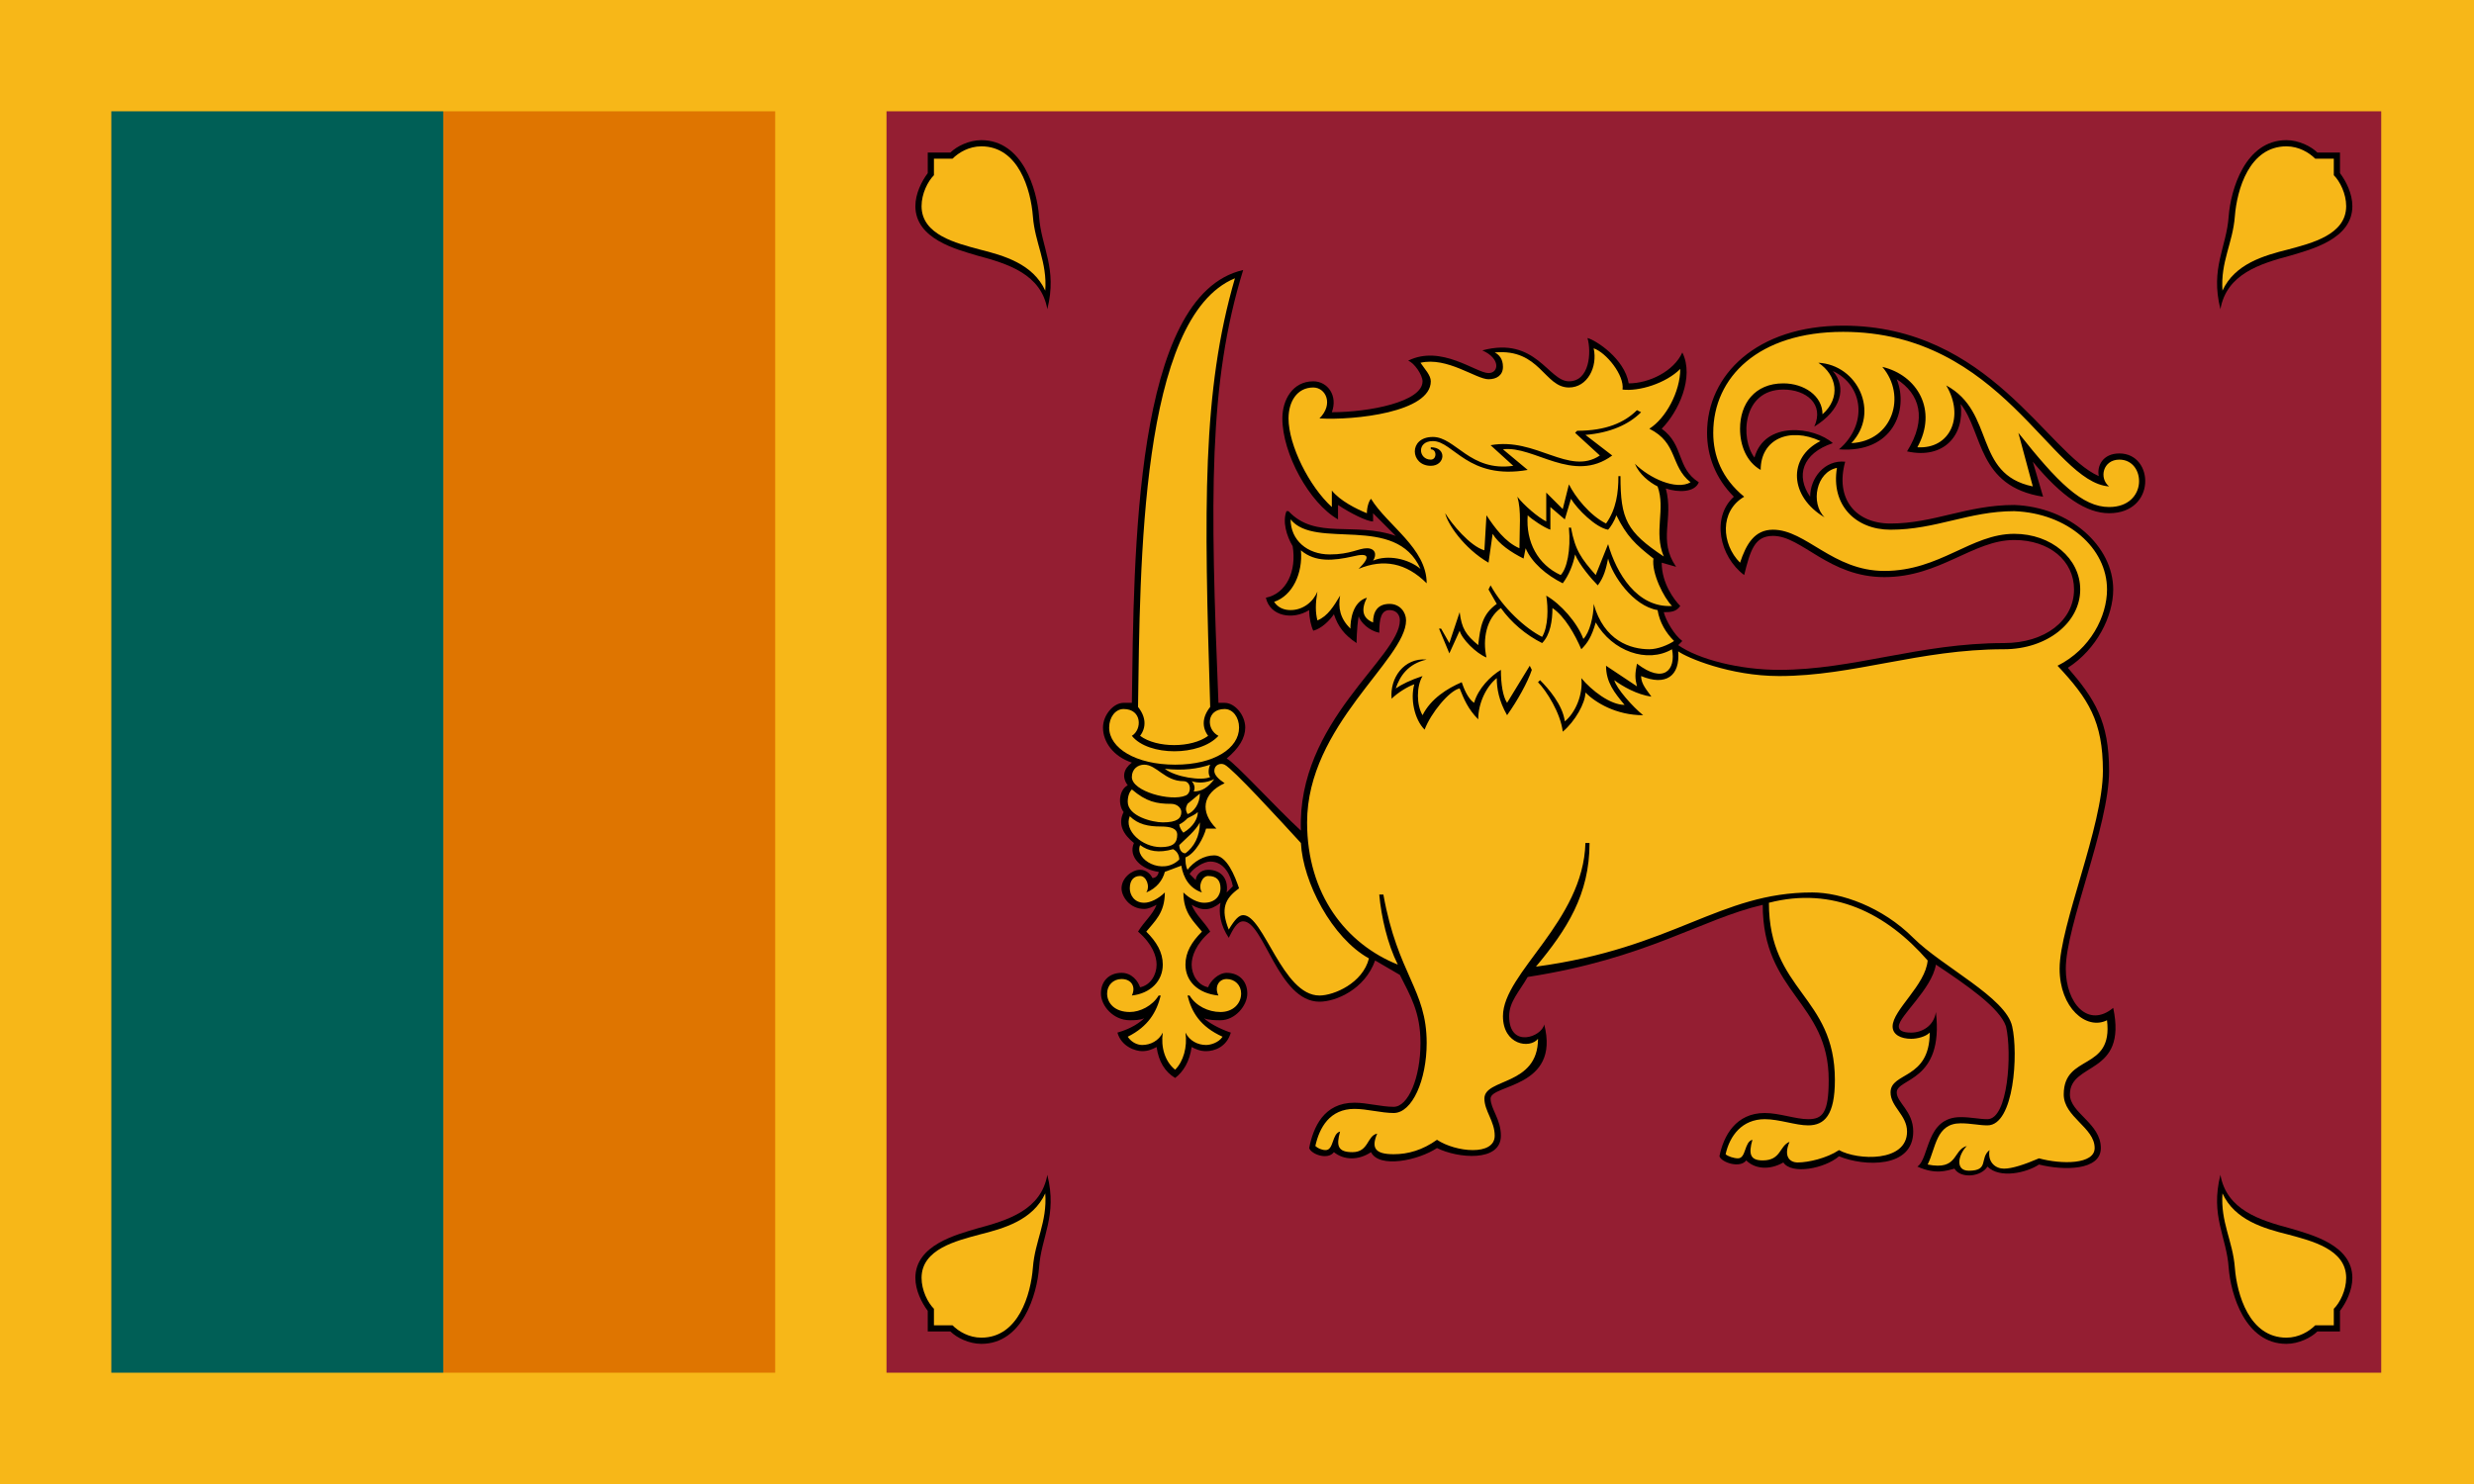
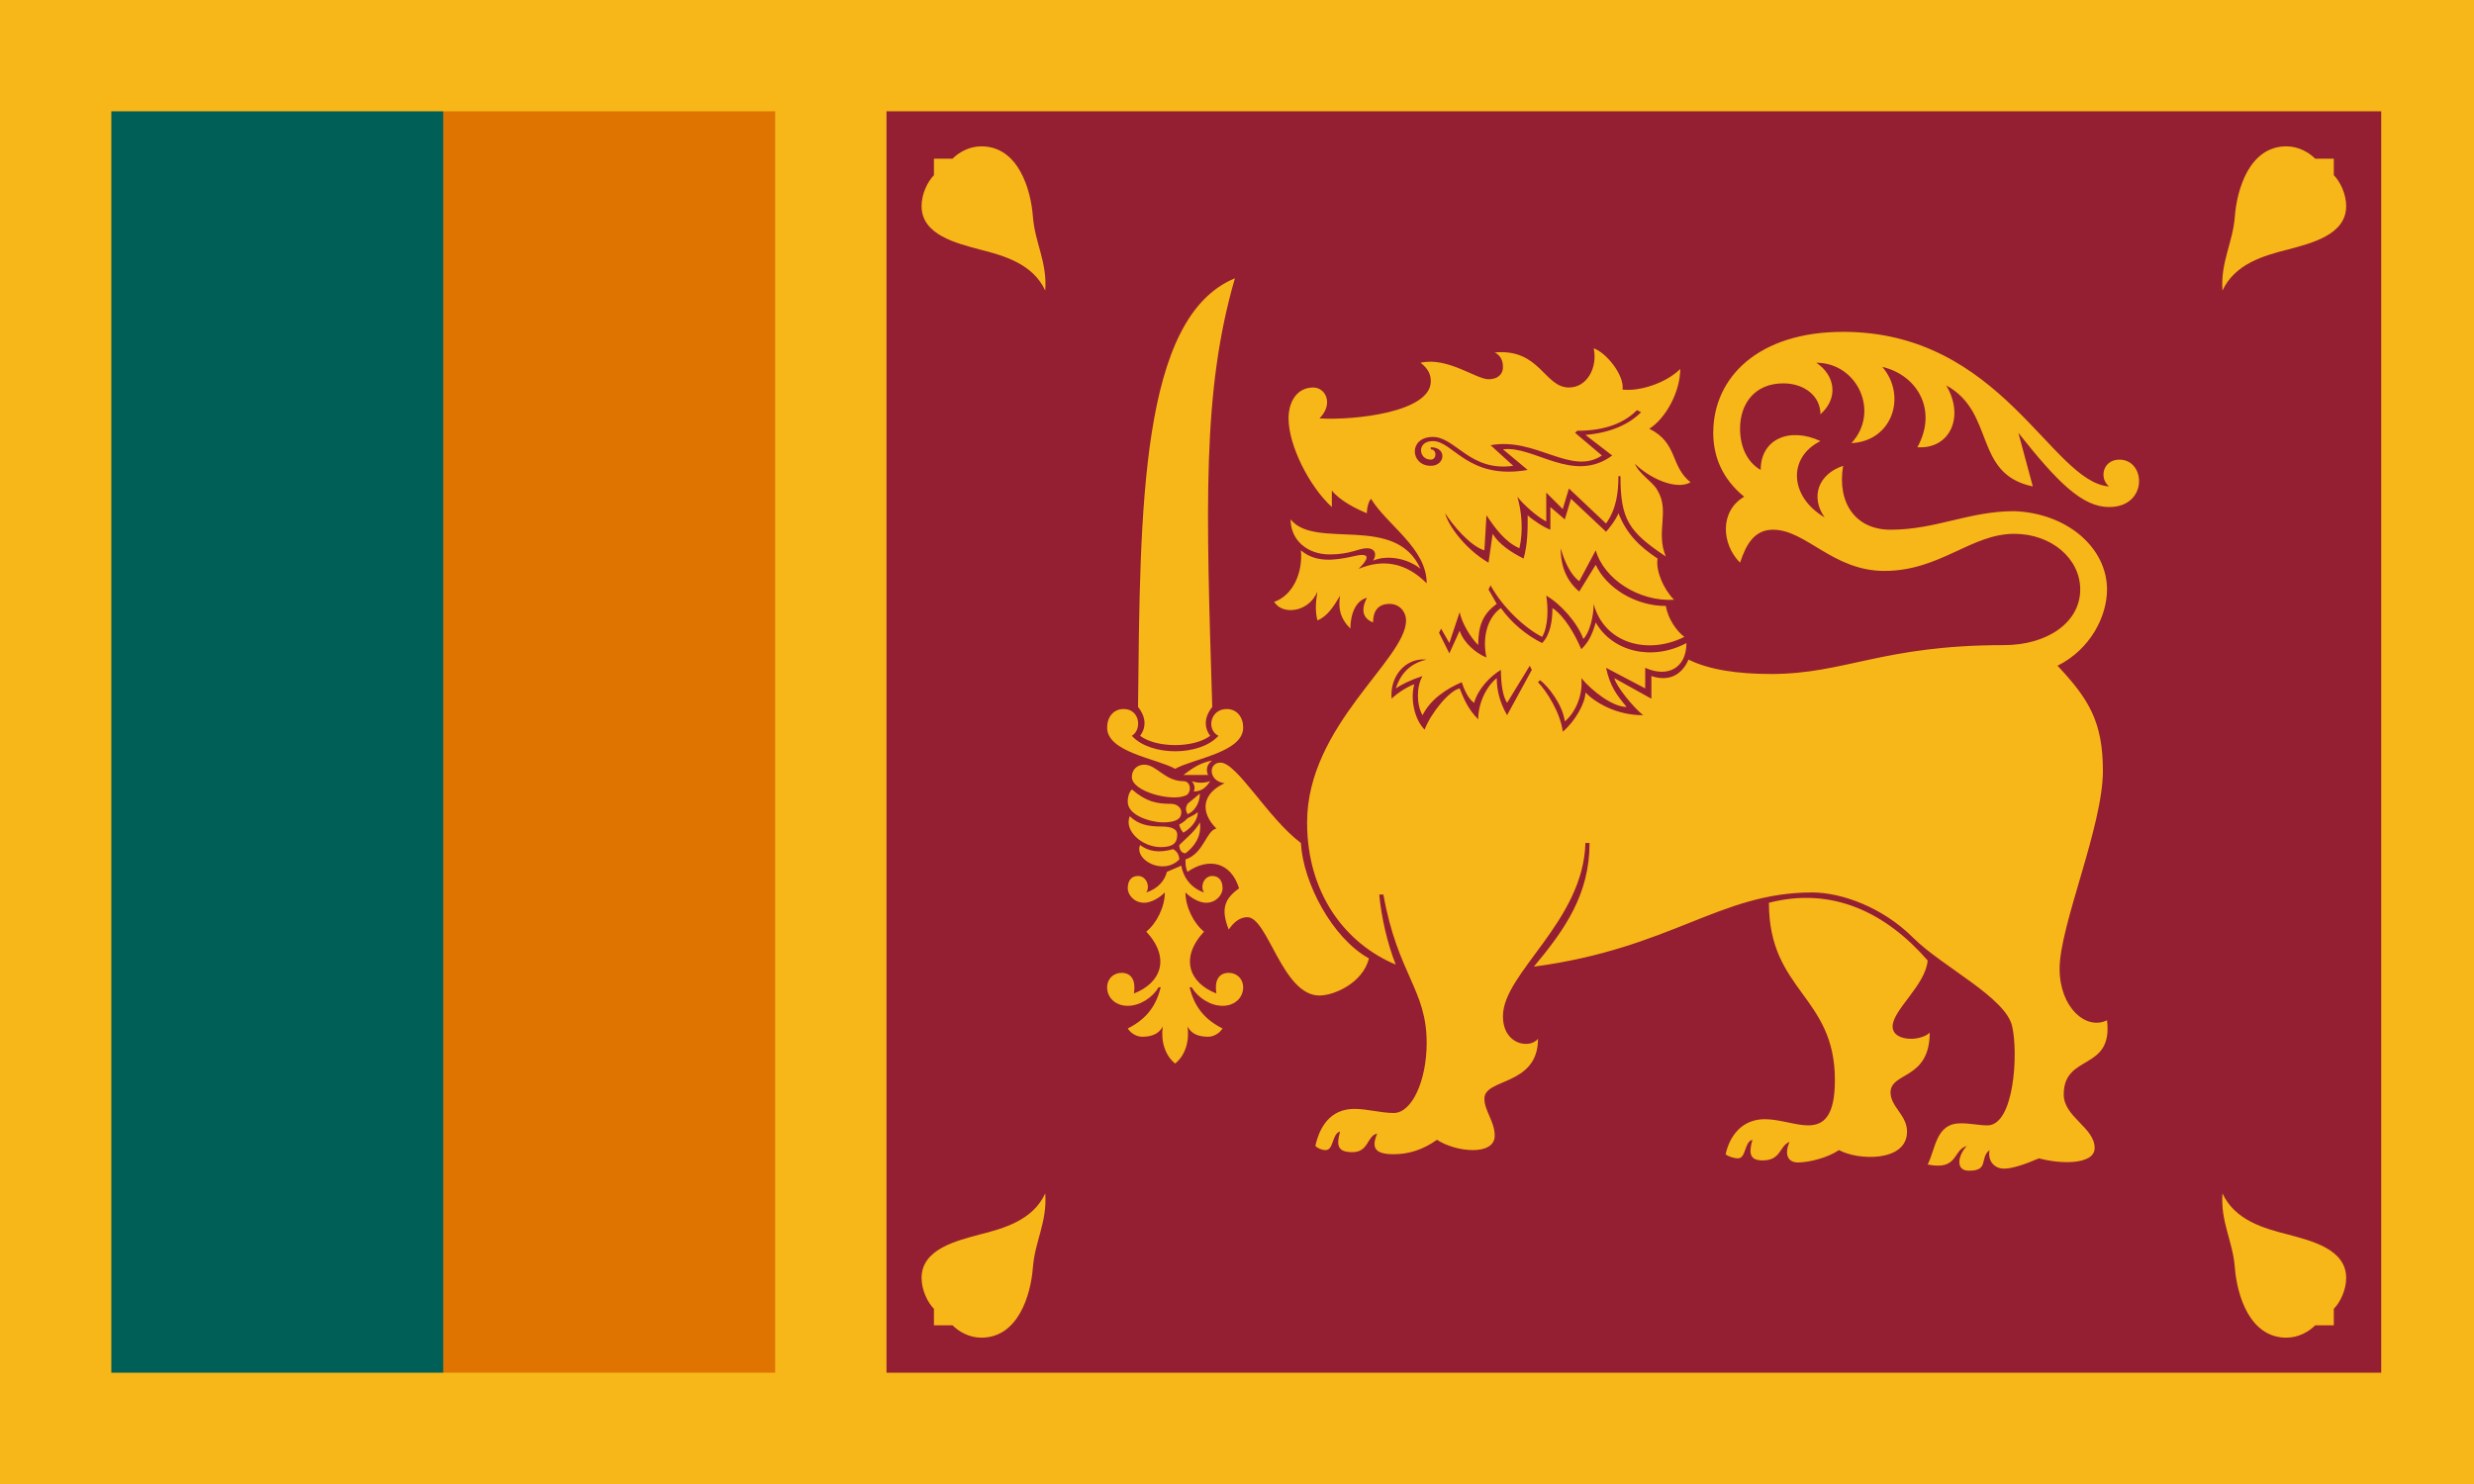
<svg xmlns="http://www.w3.org/2000/svg" width="1200" height="720">
-   <path fill="#f7b718" d="m0,0h1200v720H0V0Z" />
-   <path fill="#941e32" d="m430,54h725v612H430V54Z" />
-   <path fill="#df7500" d="m215,54h161v612h-161V54Z" />
-   <path fill="#005f56" d="m54,54h161v612H54V54Z" />
-   <path fill="#000" d="M1077 150c3-17 19-22 34-26 10-3 30-8 30-24 0-6-3-12-6-16V74h-11c-3-3-9-6-15-6-20 0-27 24-28 37-1 15-9 25-4 45Zm32 502c6 0 12-3 15-6h11v-10c3-4 6-10 6-16 0-16-20-21-30-24-15-4-31-9-34-26-5 20 3 30 4 45 1 13 8 37 28 37ZM508 150c5-20-3-30-4-45-1-13-8-37-28-37-6 0-12 3-15 6h-11v10c-3 4-6 10-6 16 0 16 20 21 30 24 15 4 31 9 34 26Zm87 283c1-7-3-11-9-11-4 0-6 3-6 5l-3-3c2-3 7-6 10-6 7 0 10 7 11 12l-3 3ZM476 652c20 0 27-24 28-37 1-15 9-25 4-45-3 17-19 22-34 26-10 3-30 8-30 24 0 6 3 12 6 16v10h11c3 3 9 6 15 6Zm472-85c3 5 13 4 16-1 6 6 19 3 25-1 12 3 30 3 30-8 0-12-15-17-15-26 0-16 28-9 21-42-12 10-23-2-23-19 0-21 21-69 21-96 0-24-7-35-20-50 14-9 22-25 22-38 0-21-21-40-48-41-23 0-39 9-60 9-17 0-27-12-22-30-10-1-17 8-17 17-7-10-4-21 11-26-9-8-33-11-38 7-7-9-6-33 14-33 11 0 20 7 15 18 13-8 16-19 9-27 15 7 17 26 3 38 26 2 34-19 28-34 11 7 15 19 5 35 18 4 28-8 26-23 11 14 8 40 40 45l-5-17c14 17 26 25 37 25 23 0 22-29 5-29-8 0-11 6-10 11-25-11-53-73-124-73-42 0-66 24-66 52 0 11 4 22 13 31-11 10-7 29 5 38 3-12 5-19 14-19 14 0 27 20 54 20s43-18 63-18c17 0 29 10 29 24 0 15-14 26-34 26-41 0-73 13-109 13-19 0-39-5-49-12l2-2c-4-3-8-10-9-14 3 0 6 0 8-3-3-3-9-11-9-21l7 2c-9-13-1-23-5-38 6 2 14 2 16-3-11-7-7-18-18-26 8-8 16-25 10-37-4 9-16 15-26 15-2-12-16-21-20-22 2 7 1 21-9 21s-16-22-42-15c9 4 8 11 3 11-6 0-23-14-39-6 3 1 7 7 7 10 0 10-26 15-44 15 3-8-2-15-9-15-10 0-15 9-15 18 0 17 13 41 27 49v-7c6 4 14 8 17 8v-4l11 11c-20-7-39 2-52-12h-1c-2 5 0 12 3 17 2 12-3 23-13 25 2 9 13 11 21 6 0 4 1 8 2 10 4-1 8-5 10-8 2 6 5 10 11 14 0 0 0-7 1-13 1 3 5 7 10 8 0-7 1-11 5-11 3 0 5 2 5 5 0 18-50 49-48 102-12-11-32-33-36-35 6-5 9-10 9-15 0-6-5-12-10-12h-3c-4-99-5-155 12-210-53 12-53 138-54 210h-4c-5 0-10 6-10 12 0 7 5 14 14 17-4 3-5 7-2 11-4 2-5 9-2 13-3 6 0 11 5 15-3 7 4 13 12 14 0 1-1 3-3 3-1-2-3-4-6-4-4 0-9 4-9 9 0 4 4 10 11 10 2 0 4-1 6-2-2 5-6 8-9 13 7 6 9 12 9 16 0 5-3 10-8 11-1-3-4-7-9-7-6 0-10 4-10 10s6 13 14 13c2 0 5 0 7-1-2 2-6 5-13 7 2 7 9 9 12 9s5-1 7-2c1 7 4 12 9 15 4-3 7-8 8-15 2 1 4 2 7 2 4 0 10-2 12-9-6-2-11-5-13-7 2 1 6 1 8 1 7 0 13-7 13-13s-4-10-10-10c-4 0-8 4-9 7-5-1-8-6-8-11 0-4 2-10 9-16-3-5-7-8-9-13 5 3 9 3 14-1-1 5 0 11 4 17 2-4 4-8 7-8 10 0 17 39 37 39 8 0 22-6 27-20l12 7c5 10 10 18 10 33 0 17-6 31-13 31-6 0-13-2-19-2-15 0-20 12-22 22 1 3 9 6 12 2 5 4 12 4 18 0 4 8 23 4 32-2 10 5 31 7 31-6 0-8-5-13-5-18 0-7 34-5 26-36-1 6-17 12-17-4 0-7 5-12 9-19 58-9 84-28 114-35 0 43 32 47 32 85 0 16-3 19-10 19-6 0-14-3-21-3-14 0-20 11-22 21 1 3 10 6 13 2 4 4 11 5 18 1 4 6 20 3 27-3 12 5 36 6 36-12 0-10-8-14-8-19 0-7 23-5 19-39-1 7-7 10-12 10-4 0-6-1-6-3 0-5 16-18 18-30 15 10 31 21 34 30 3 13 1 45-9 45-4 0-8-1-13-1-17 0-15 20-21 24 9 4 14 2 18 1Z" />
-   <path fill="#f7b718" d="M1078 141c-1-14 5-23 6-36s7-34 25-34c6 0 11 3 14 6h9v8c3 3 6 9 6 15 0 14-17 18-28 21-12 3-26 7-32 20Zm-337 87-12-10c15-2 34 17 53 3l-13-10c12-1 21-5 27-11l-2-1c-6 6-15 10-29 10l-1 1 12 11c-15 10-31-9-53-5l11 10c-21 3-28-14-39-14-12 0-11 14-1 14 7 0 8-9 0-9v1c3 0 3 5 0 5-6 0-7-9 1-9 10 0 17 19 46 14Zm70 66c-17 1-27-16-31-30l-6 15c-7-8-10-12-12-23h-1c1 11-1 20-4 23-11-5-17-16-16-29 2 2 8 6 11 7v-11l7 6 3-10c3 5 12 14 18 15 1-1 3-4 4-7 5 10 9 14 18 21-1 7 5 19 9 23Zm298 355c-18 0-24-21-25-34s-7-22-6-36c6 13 20 17 32 20 11 3 28 7 28 21 0 6-3 12-6 15v8h-9c-3 3-8 6-14 6ZM689 276c-6-5-16-7-23-4 2-3 1-6-3-6s-8 3-18 3c-11 0-19-7-19-17 12 15 51-3 63 24Zm183 288c-4 0-7-3-4-10-5 2-4 9-13 9-6 0-7-3-5-10-4 1-3 9-7 9-2 0-5-1-6-2 2-9 8-17 19-17 7 0 15 3 21 3 8 0 13-5 13-22 0-41-32-43-32-86 31-8 57 5 77 28-1 12-17 24-17 32 0 4 4 6 9 6 3 0 7-1 9-3 0 23-19 19-19 29 0 7 8 11 8 19 0 15-24 14-33 9-6 4-15 6-20 6ZM691 354c3-8 12-19 17-20 2 5 4 10 9 15 0-8 4-16 9-20 0 5 1 11 5 18 5-7 10-16 12-22l-1-2-11 18c-2-3-3-9-3-16-5 3-11 9-13 16-3-2-5-7-6-10-7 3-15 8-19 16-3-5-3-14 0-19-6 2-10 4-13 6 2-6 6-12 15-14-11-1-18 9-17 19 3-3 8-6 11-7-2 7 0 17 5 22Zm264 214c-7 0-5-8-1-12-7 2-4 12-19 9 4-8 4-20 16-20 5 0 9 1 13 1 13 0 15-35 12-48-3-14-34-29-48-43-15-15-35-22-49-22-45 0-67 27-134 36 15-18 26-35 26-60h-2c-1 38-40 63-40 84 0 14 13 16 17 11 0 23-26 19-26 29 0 6 5 11 5 18 0 10-19 8-28 2-7 5-14 7-21 7-9 0-11-3-8-10-5 1-4 9-12 9-7 0-8-3-6-10-4 1-3 9-7 9-2 0-4-1-5-2 2-9 7-18 19-18 6 0 13 2 19 2 9 0 16-16 16-34 0-26-14-33-21-72h-2c1 11 4 24 9 34-25-10-44-34-44-69 0-47 48-79 48-98 0-4-3-8-8-8-6 0-8 4-8 9-5-2-6-6-3-12-7 2-8 11-8 15-5-5-6-10-5-16-3 5-6 10-11 12-1-4-1-8 0-14-2 5-7 9-13 9-3 0-6-1-8-4 9-3 14-14 13-25 7 6 16 5 25 3 8-2 9 0 3 6 12-5 23-3 33 7 0-17-19-28-27-41-1 1-2 4-2 7-5-2-13-6-17-11v8c-11-10-21-30-21-43 0-8 4-15 12-15 6 0 10 8 3 15 17 1 54-3 54-18 0-3-3-6-5-9 13-3 27 8 33 8 4 0 7-2 7-6s-2-6-4-7c22-2 24 17 36 17 9 0 14-10 12-19 6 2 15 13 14 20 8 1 21-3 28-10 0 11-7 24-15 29 14 7 10 18 20 26-7 4-20-2-27-9 2 5 7 9 11 11 4 11-2 22 3 34-18-12-21-18-21-39h-1c0 8-1 16-6 23-8-4-15-13-18-19l-3 12-8-8v14c-4-2-11-8-14-12 2 7 1 15 1 25-7-3-12-10-16-16l-1 17c-7-2-16-13-19-18 1 5 9 17 21 24l2-14c3 5 9 9 15 12l1-5c3 7 10 13 18 17 3-4 5-9 6-14 2 5 8 12 11 15 3-4 4-8 5-13 2 8 12 23 24 25 1 6 4 11 8 15-3 2-8 4-12 4-9 0-22-4-27-22 0 6-2 14-5 17-3-8-11-17-18-21 1 6 1 15-2 20-8-4-19-14-25-25l-1 2 4 7c-7 5-8 11-9 20-6-5-8-8-9-16l-5 15-4-7h-1l5 12 5-11c1 4 8 11 13 13-2-9 0-19 7-24 5 7 12 13 20 17 4-4 5-11 5-17 6 4 11 13 14 20 3-3 5-6 7-13 8 14 25 20 37 13 2 10-4 17-17 7-1 5-1 7 0 11l-15-10c0 8 4 13 9 19-7 0-16-7-21-13 1 8-3 17-8 21-1-8-8-16-12-20l-1 1c4 4 11 15 12 24 6-5 11-14 11-19 5 5 15 11 28 11-5-4-13-13-14-17 4 3 11 7 18 8-2-3-5-6-5-10 12 5 19 0 18-12 4 3 25 12 49 12 36 0 68-13 109-13 21 0 37-13 37-29 0-15-14-27-32-27-21 0-36 18-63 18-25 0-38-20-54-20-9 0-13 7-16 16-9-9-10-25 2-32-11-9-15-20-15-31 0-27 22-49 63-49 77 0 101 73 129 75-5-4-3-13 5-13 13 0 14 23-5 23-13 0-25-12-44-36l7 26c-29-6-18-36-42-49 9 15 2 31-14 30 10-18 0-35-17-39 12 14 5 36-15 37 14-15 3-38-16-39 9 6 11 17 2 25 0-9-9-15-19-15-14 0-21 10-21 22 0 8 3 16 10 20 0-15 14-21 29-14-16 8-15 27 2 37-7-7-4-22 6-24-3 18 9 30 26 30 22 0 38-9 60-9 26 1 45 18 45 38 0 13-8 29-24 37 15 16 22 27 22 51 0 27-21 75-21 96 0 19 13 30 23 25 3 25-21 16-21 36 0 11 15 16 15 26 0 8-16 8-27 5-7 3-13 5-17 5s-8-3-7-9c-5 4 0 10-10 10ZM507 141c-6-13-20-17-32-20-11-3-28-7-28-21 0-6 3-12 6-15v-8h9c3-3 8-6 14-6 18 0 24 21 25 34s7 22 6 36Zm46 216c3-4 3-9-1-14 1-69 1-189 47-208-16 55-15 111-12 208-4 5-4 10-1 14-8 6-25 6-33 0Zm17 14c-19 0-32-8-32-18 0-5 3-9 7-9 9 0 9 10 4 13 8 10 33 10 42 0-6-3-6-13 3-13 4 0 7 4 7 9 0 10-12 18-31 18Zm9 13c1-2 0-4-1-5 3 1 7 1 11-1-3 4-6 6-10 6Zm8-7c-4 2-17 0-22-4 9 1 16 0 22-2-1 2-1 5 0 6Zm-11 18c-1-2-1-3 0-5l6-5c0 5-3 9-6 10Zm64 88c-18 0-27-39-37-39-2 0-4 2-7 7-4-10-2-15 5-20-2-6-6-16-12-16-5 0-10 3-13 7-1-2-1-4-1-6 5-2 9-10 10-14h5c-8-8-7-17 4-22-3-2-5-4-5-6 0-3 3-4 5-3 4 2 26 26 37 38 1 19 15 46 33 56-3 12-17 18-24 18Zm-65-97c-7 3-26-2-26-9 0-4 3-6 6-6 6 0 10 8 19 8 4 0 4 6 1 7Zm-1 18c-1-1-2-3-2-4 2-1 3-2 4-3 2-1 4-2 5-3 0 3-2 7-7 10Zm1 10c-2 0-3-2-3-4 3-3 8-7 10-11 0 7-3 12-7 15Zm-11-15c-5 0-17-3-17-10 0-3 1-5 2-6 7 6 12 7 19 7 3 0 5 2 5 4 0 3-2 5-9 5Zm-1 12c-9 0-18-8-15-15 4 4 9 5 15 5 5 0 8 1 8 4 0 4-2 6-8 6Zm9 6c-8 8-22 0-19-7 4 3 9 4 16 2 2 1 3 3 3 5Zm-2 102c-5-4-7-11-6-18-2 4-6 6-10 6-2 0-5-1-7-4 10-5 14-12 16-20h-1c-3 5-9 8-14 8-7 0-11-4-11-9 0-4 3-7 7-7 5 0 7 4 5 8 9-1 15-7 15-15 0-6-3-11-8-16 4-5 9-9 9-19-3 3-7 5-10 5-5 0-7-4-7-7 0-4 2-6 5-6s5 5 3 8c5-2 8-6 9-10l8-3c1 6 4 11 10 13-2-3 0-8 3-8 4 0 6 2 6 6 0 3-2 7-8 7-3 0-7-2-10-5 0 10 5 14 9 19-5 5-8 10-8 16 0 8 6 14 16 15-2-4 0-8 4-8s7 3 7 7c0 5-4 9-10 9s-12-3-15-8h-1c2 8 6 15 17 20-2 3-6 4-8 4-4 0-8-2-10-6 1 7-1 14-5 18Zm-94 130c-6 0-11-3-14-6h-9v-8c-3-3-6-9-6-15 0-14 17-18 28-21 12-3 26-7 32-20 1 14-5 23-6 36s-7 34-25 34Z" />
+   <path fill="#f7b718" d="m0 0h1200v720H0Z" />
+   <path fill="#941e32" d="m430 54h725v612H430Z" />
+   <path fill="#df7500" d="m215 54h161v612h-161Z" />
+   <path fill="#005f56" d="m54 54h161v612H54Z" />
+   <path fill="#f7b718" d="M1078 141c6-13 20-17 32-20 11-3 28-7 28-21 0-6-3-12-6-15v-8h-9c-3-3-8-6-14-6-18 0-24 21-25 34s-7 22-6 36Zm-337 87c-29 5-36-14-46-14-8 0-7 9-1 9 3 0 3-5 0-5v-1c8 0 7 9 0 9-10 0-11-14 1-14 11 0 18 17 39 14l-11-10c22-4 39 15 54 5l-13-11 1-1c14 0 23-4 29-10l2 1c-6 6-15 10-27 11l13 10c-19 14-38-5-53-3l12 10Zm25 59c-6-5-9-12-9-21 2 7 5 13 9 16l8-15c4 14 21 25 38 24-5-5-9-14-8-20-9-6-15-12-19-22-1 3-5 8-6 9l-17-16-3 10-7-6v11c-3-1-9-5-11-7 0 7 0 14-2 21-6-3-12-7-15-12l-2 14c-12-7-20-19-21-24 3 5 12 16 19 18l1-17c4 6 9 13 16 16 2-9 1-18-1-25 3 4 10 10 14 12v-14l8 8 3-10 18 17c5-7 6-15 6-23h1c0 21 4 27 22 39-5-12 2-22-4-32-2-4-9-8-11-13 7 7 20 13 27 9-10-8-6-19-20-26 8-5 15-18 15-29-7 7-20 11-28 10 1-7-8-18-14-20 2 9-3 19-12 19-12 0-14-19-36-17 2 1 4 3 4 7s-3 6-7 6c-6 0-20-11-33-8 4 3 5 6 5 9 0 15-37 19-54 18 7-7 3-15-3-15-8 0-12 7-12 15 0 13 10 33 21 43v-8c4 5 12 9 17 11 0-3 1-6 2-7 8 13 27 24 27 41-10-10-21-12-33-7 6-6 5-8-3-6-9 2-18 3-25-3 1 11-4 22-13 25 2 3 5 4 8 4 6 0 11-4 13-9-1 6-1 10 0 14 5-2 8-7 11-12-1 6 0 11 5 16 0-4 1-13 8-15-3 6-2 10 3 12 0-5 2-9 8-9 5 0 8 4 8 8 0 19-48 51-48 98 0 35 19 59 43 69-4-10-7-23-8-34h2c7 39 21 46 21 72 0 18-7 34-16 34-6 0-13-2-19-2-12 0-17 9-19 18 1 1 3 2 5 2 4 0 3-8 7-9-2 7-1 10 6 10 8 0 7-8 12-9-3 7-1 10 8 10 7 0 14-2 21-7 9 6 28 8 28-2 0-7-5-12-5-18 0-10 26-6 26-29-4 5-17 3-17-11 0-21 39-46 40-84h2c0 25-12 42-27 60 67-9 90-36 135-36 14 0 34 7 49 22 14 14 45 29 48 43 3 13 1 48-12 48-4 0-8-1-13-1-12 0-12 12-16 20 15 3 12-7 19-9-4 4-6 12 1 12 10 0 5-6 10-10-1 6 3 9 7 9s10-2 17-5c11 3 27 3 27-5 0-10-15-15-15-26 0-20 24-11 21-36-10 5-23-6-23-25 0-21 21-69 21-96 0-24-7-35-22-51 16-8 24-24 24-37 0-20-19-37-45-38-22 0-38 9-60 9-17 0-26-13-23-31-12 4-16 15-9 25-17-10-18-29-2-37-15-7-29-1-29 14-7-4-10-12-10-20 0-12 7-22 21-22 10 0 18 6 18 15 9-8 7-19-2-25 20 0 31 24 17 39 20-1 27-23 15-37 17 4 27 21 17 39 16 1 23-15 14-30 24 13 13 43 42 49l-7-26c19 24 31 36 44 36 19 0 18-23 5-23-8 0-10 9-5 13-28-2-52-75-129-75-41 0-63 22-63 49 0 11 4 22 15 31-12 7-11 23-2 32 3-9 7-16 16-16 16 0 29 20 54 20 27 0 42-18 63-18 18 0 32 12 32 27 0 16-16 27-37 27-59 0-77 14-113 14-16 0-30-2-40-7-3 7-9 11-18 8v11l-18-10c1 4 9 14 14 18-13 0-23-6-28-11 0 5-5 14-11 19-1-9-8-20-12-24l1-1c4 3 11 12 12 20 5-4 9-13 8-21 5 6 15 14 22 14-5-6-8-10-10-19l19 10v-10c11 5 20 0 20-12-17 9-36 4-44-10-2 7-4 10-7 13-3-7-8-16-14-20 0 6-1 13-5 17-8-4-15-10-20-17-7 5-9 15-7 24-5-2-11-7-13-13l-5 11-5-10 1-2 4 7 5-15c1 5 5 12 9 16 0-9 2-15 9-20l-4-7 1-2c6 11 17 21 25 25 3-5 3-14 2-20 7 4 15 13 18 21 3-3 5-11 5-17 5 19 26 25 44 16-4-3-8-9-9-15-15 0-29-9-34-20l-8 13Zm343 362c6 0 11-3 14-6h9v-8c3-3 6-9 6-15 0-14-17-18-28-21-12-3-26-7-32-20-1 14 5 23 6 36s7 34 25 34Zm-420-373c-12-27-51-9-63-24 0 10 8 17 19 17 10 0 14-3 18-3s5 3 3 6c7-3 17-1 23 4Zm183 288c5 0 14-2 20-6 9 5 33 6 33-9 0-8-8-12-8-19 0-10 19-6 19-29-2 2-6 3-9 3-5 0-9-2-9-6 0-8 16-20 17-32-20-23-46-36-77-28 0 43 32 45 32 86 0 17-5 22-13 22-6 0-14-3-21-3-11 0-17 8-19 17 1 1 4 2 6 2 4 0 3-8 7-9-2 7-1 10 5 10 9 0 8-7 13-9-3 7 0 10 4 10Zm-181-210c-5-5-7-15-5-22-3 1-8 4-11 7-1-10 6-20 17-19-9 2-13 8-15 14 3-2 7-4 13-6-3 5-3 14 0 19 4-8 12-13 19-16 1 3 3 8 6 10 2-7 8-13 13-16 0 7 1 13 3 16l11-18 1 2-12 22c-4-7-5-13-5-18-5 4-9 12-9 20-5-5-7-10-9-15-5 1-14 12-17 20Zm-184-213c1-14-5-23-6-36s-7-34-25-34c-6 0-11 3-14 6h-9v8c-3 3-6 9-6 15 0 14 17 18 28 21 12 3 26 7 32 20Zm46 216c8 6 26 6 34 0-3-4-3-9 1-14-3-97-5-153 11-208-46 19-46 112-47 208 4 5 4 10 1 14Zm17 16c9-5 33-8 33-20 0-5-3-9-8-9-8 0-10 10-4 13-9 10-33 10-42 0 5-3 4-13-4-13-5 0-8 4-8 9 0 12 24 15 33 20Zm9 11c4 0 6-2 8-5-3 1-6 1-9 0 1 1 2 3 1 5Zm7-8c-1-2-1-5 2-7-6 1-10 4-14 7h12Zm-10 19c3-1 6-5 6-10l-6 5c-1 2-1 3 0 5Zm64 88c7 0 21-6 24-18-18-10-32-37-33-56-16-12-31-39-39-39-6 0-6 9 2 10-11 5-12 14-4 22-5 1-6 12-15 15 0 2 0 4 1 6 10-7 21-5 25 8-7 5-9 10-5 20 2-3 5-6 9-6 10 0 17 38 35 38Zm-65-97c3-1 3-7-1-7-9 0-13-8-19-8-3 0-6 2-6 6 0 7 19 12 26 9Zm-1 18c5-3 7-7 7-10-1 1-3 2-5 3-1 1-2 2-4 3 0 1 1 3 2 4Zm1 10c4-3 8-8 7-15-2 4-7 8-10 11 0 2 1 4 3 4Zm-11-15c7 0 9-2 9-5 0-2-2-4-5-4-7 0-12-1-19-7-1 1-2 3-2 6 0 7 12 10 17 10Zm-1 12c6 0 8-2 8-6 0-3-3-4-8-4-6 0-11-1-15-5-3 7 6 15 15 15Zm9 6c0-2-1-4-3-5-7 2-12 1-16-2-3 7 11 15 19 7Zm-2 99c5-4 7-11 6-18 2 4 6 5 10 5 2 0 5-1 7-4-10-5-14-12-16-20h1c3 5 9 9 15 9s10-4 10-9c0-4-3-7-7-7-5 0-7 4-6 10-13-5-18-17-6-30-5-4-9-12-9-19 3 3 7 5 10 5 5 0 8-4 8-7 0-4-2-6-5-6-4 0-6 5-4 8-6-2-10-7-11-13l-7 3c-1 4-4 8-10 10 2-3 0-8-4-8-3 0-5 2-5 6 0 3 3 7 8 7 3 0 7-2 10-5 0 7-4 15-9 19 12 13 7 25-6 30 1-6-1-10-6-10-4 0-7 3-7 7 0 5 4 9 10 9s12-4 15-9h1c-2 8-6 15-16 20 2 3 5 4 7 4 4 0 8-1 10-5-1 7 1 14 6 18Zm-94 133c18 0 24-21 25-34s7-22 6-36c-6 13-20 17-32 20-11 3-28 7-28 21 0 6 3 12 6 15v8h9c3 3 8 6 14 6Z" />
</svg>
